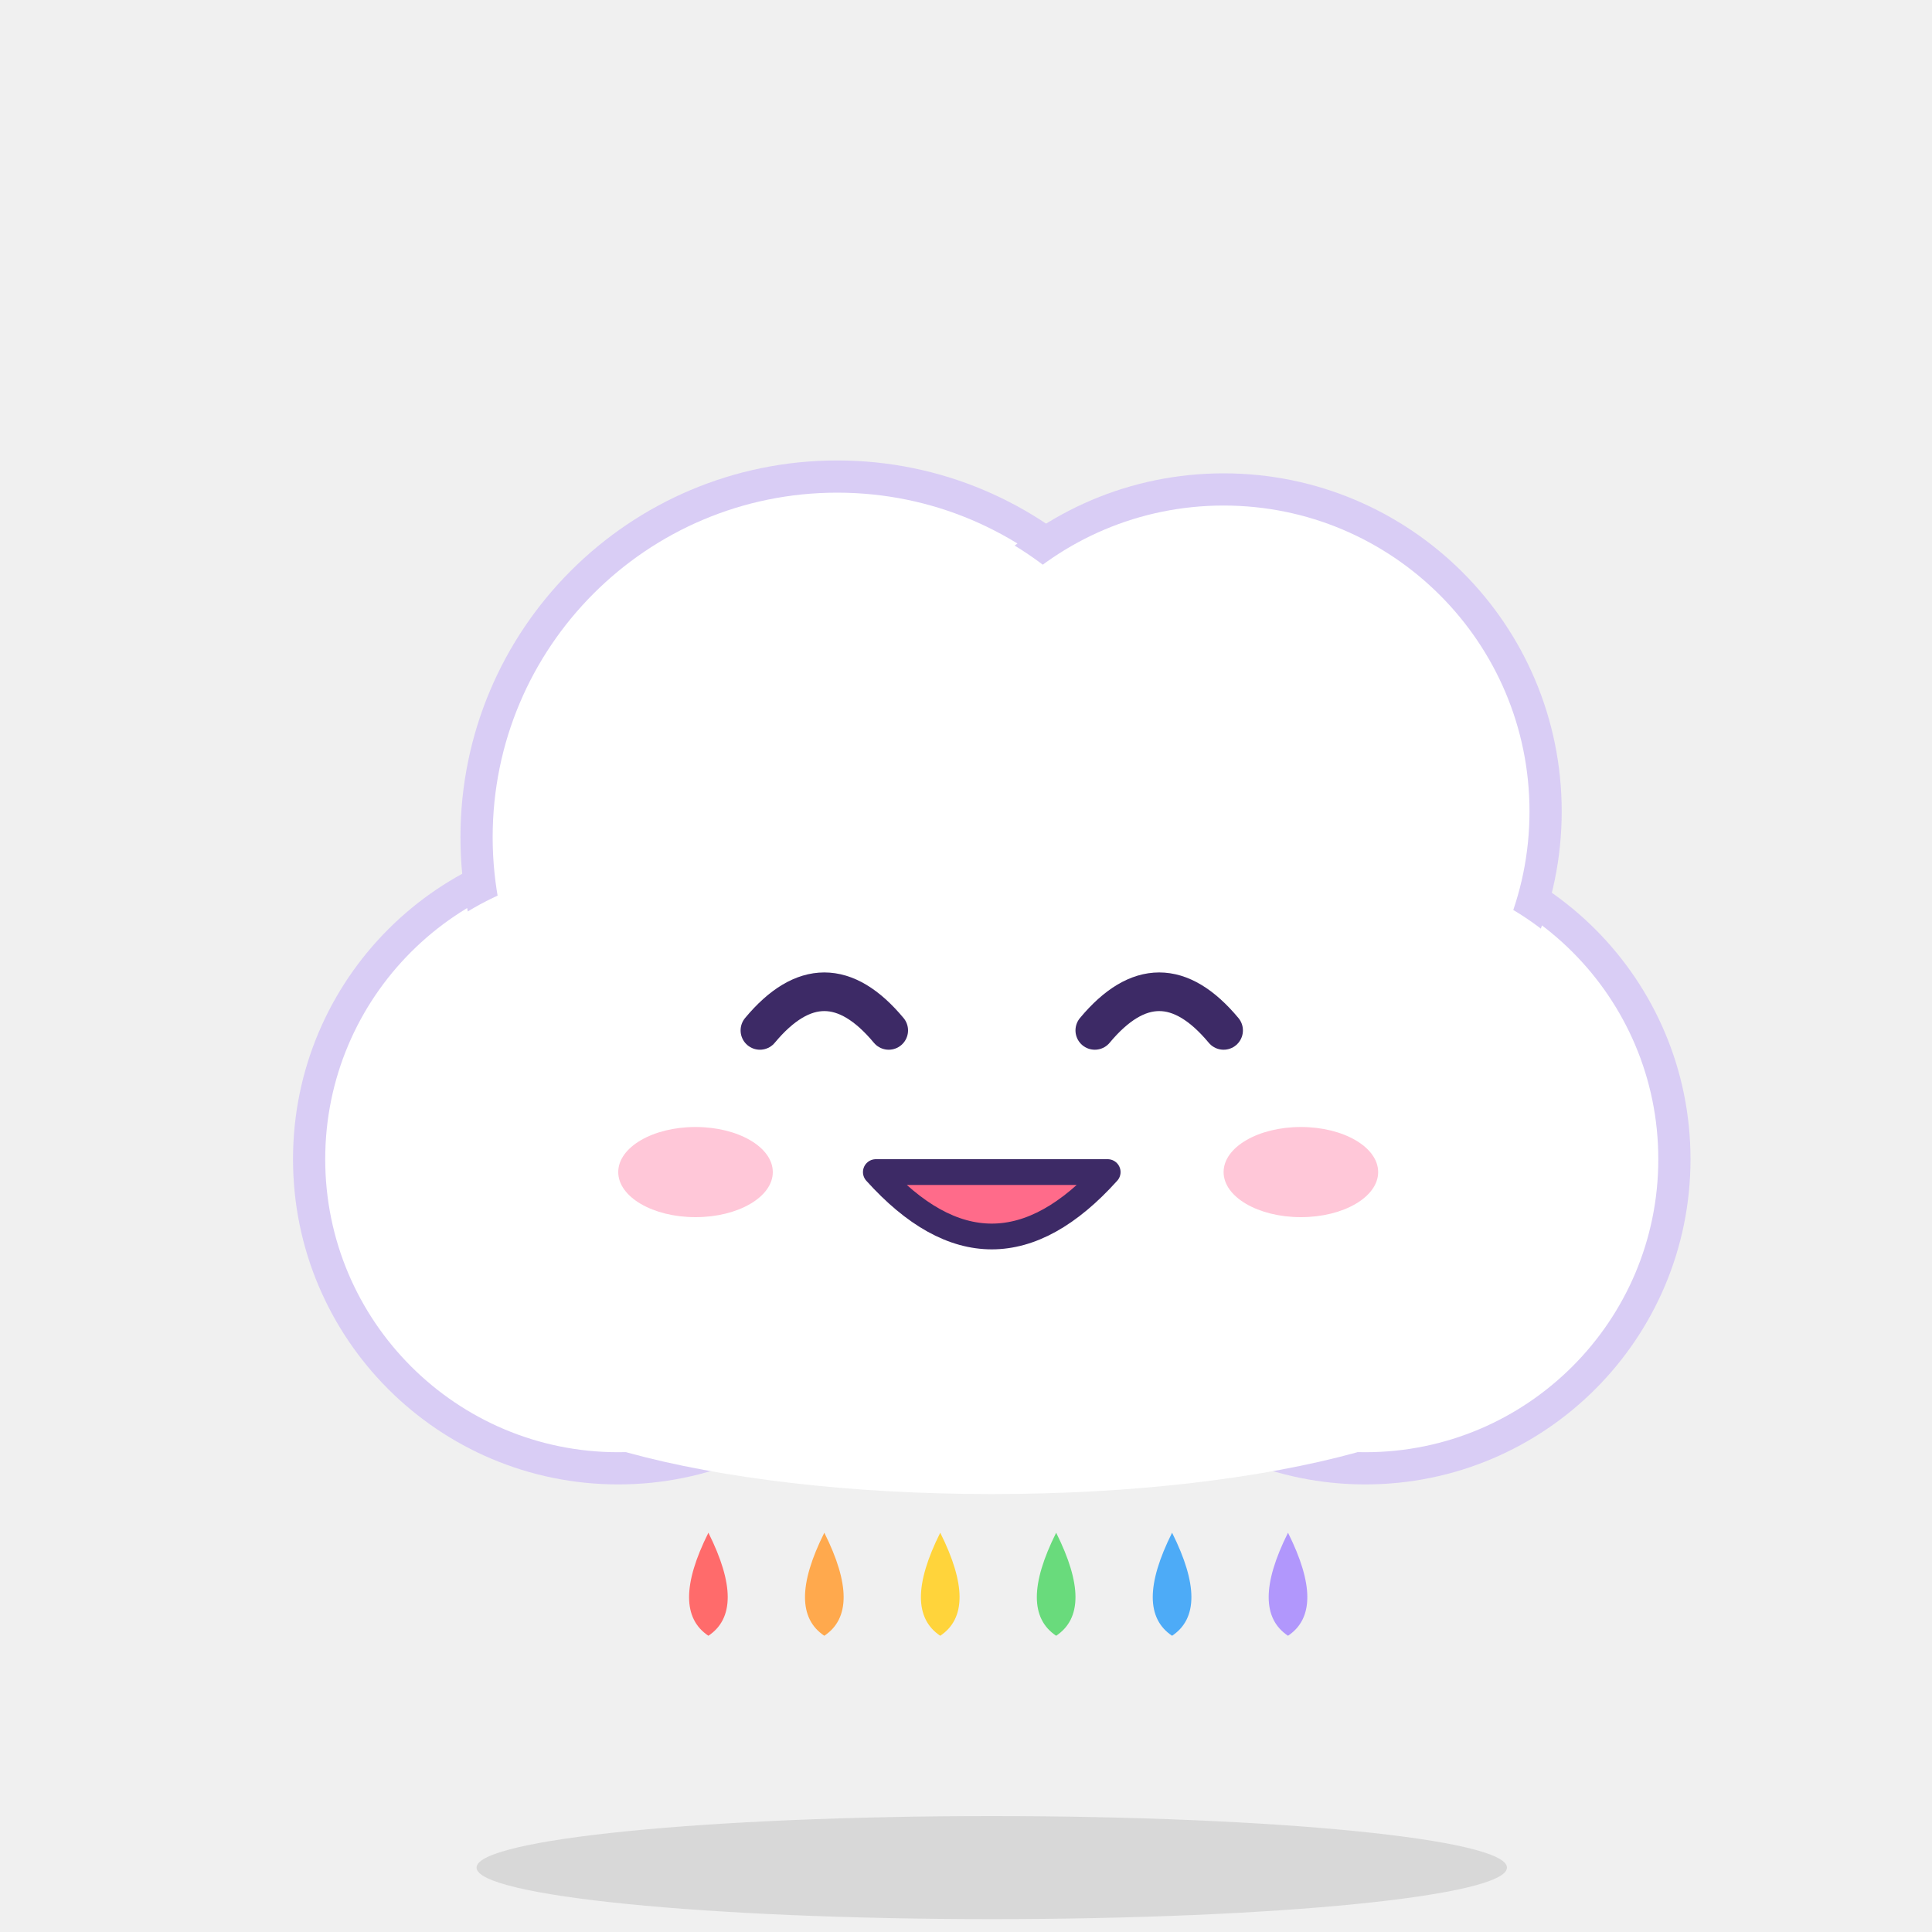
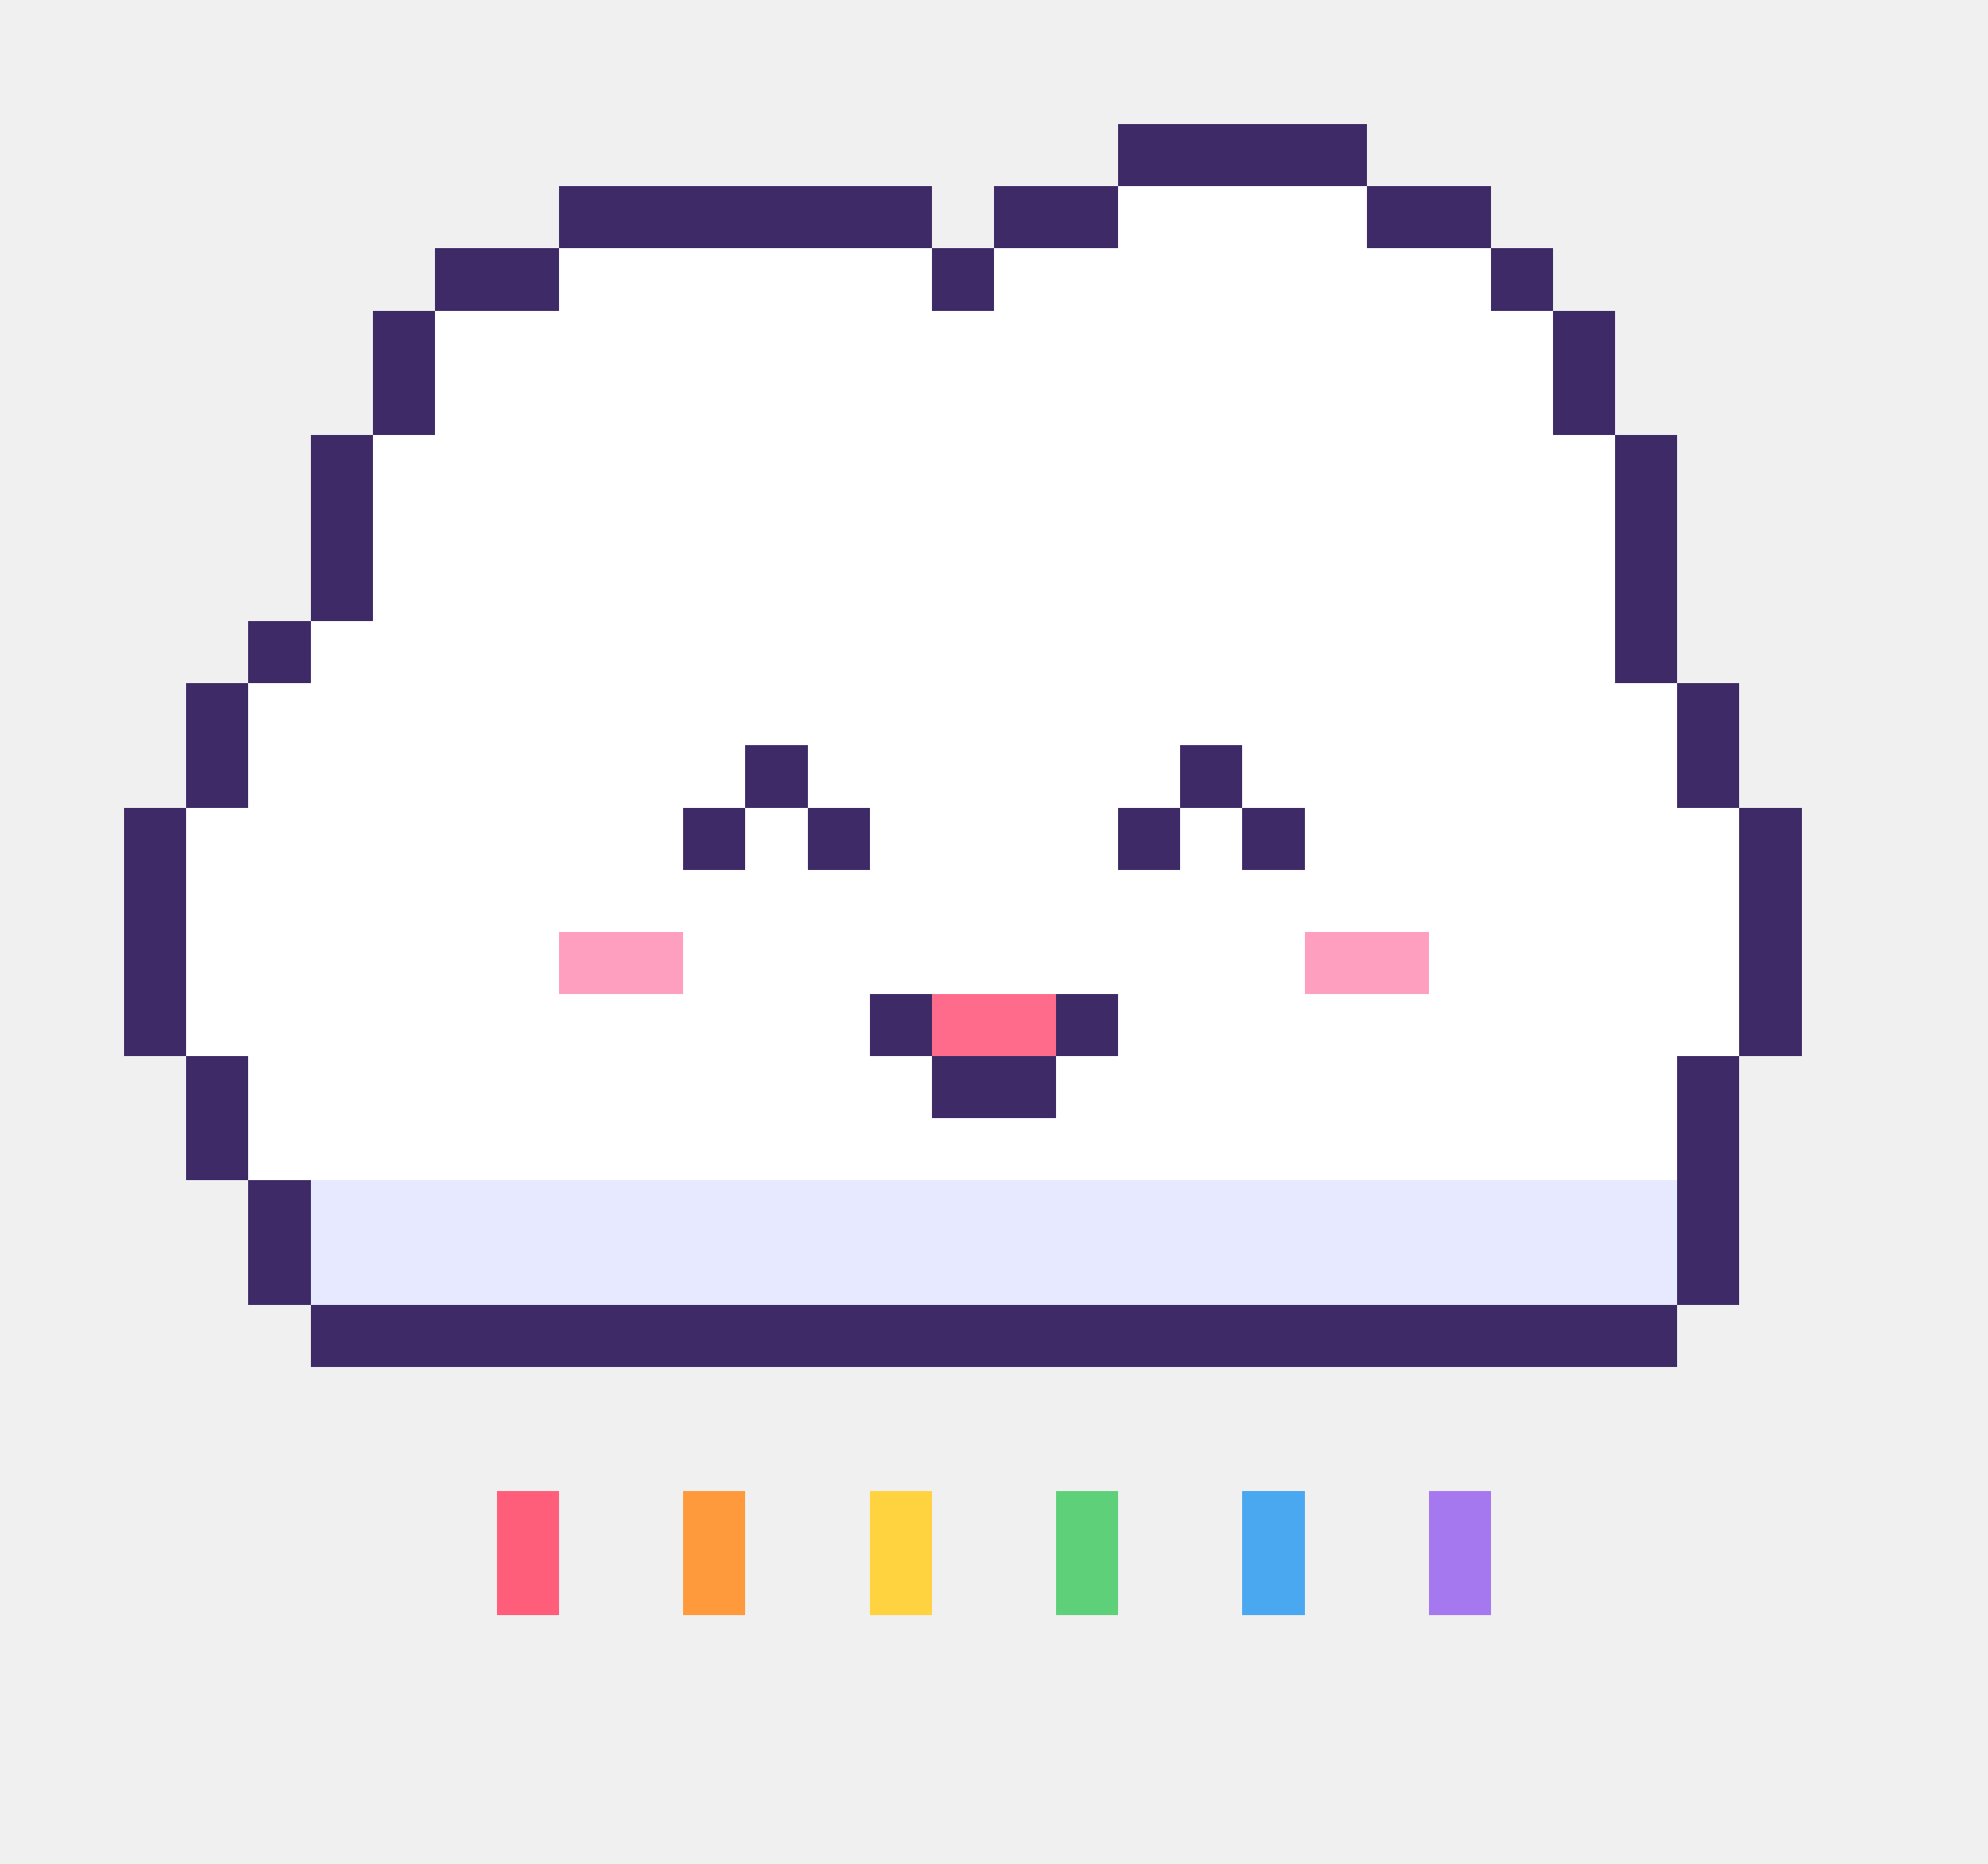
- <svg xmlns="http://www.w3.org/2000/svg" viewBox="0 0 300 300">
-   <ellipse cx="154" cy="290" rx="80" ry="8" fill="#000" opacity="0.10" />
-   <g fill="#ffffff" stroke="#d9cdf5" stroke-width="5">
-     <circle cx="96" cy="180" r="48" />
-     <circle cx="212" cy="180" r="48" />
-     <circle cx="130" cy="130" r="56" />
-     <circle cx="190" cy="126" r="50" />
-   </g>
-   <g fill="#ffffff">
-     <circle cx="96" cy="180" r="45" />
-     <circle cx="212" cy="180" r="45" />
-     <circle cx="130" cy="130" r="53" />
-     <circle cx="190" cy="126" r="47" />
-     <rect x="96" y="140" width="116" height="85" />
-     <ellipse cx="154" cy="210" rx="80" ry="22" />
-   </g>
-   <path d="M118 160 q10 -12 20 0 M170 160 q10 -12 20 0" stroke="#3d2a66" stroke-width="6" stroke-linecap="round" fill="none" />
-   <ellipse cx="108" cy="182" rx="12" ry="7" fill="#ff8fb1" opacity="0.5" />
-   <ellipse cx="202" cy="182" rx="12" ry="7" fill="#ff8fb1" opacity="0.5" />
-   <path d="M136 182 q18 20 36 0Z" fill="#ff6b8a" stroke="#3d2a66" stroke-width="4" stroke-linejoin="round" />
-   <path d="M110 238 q-6 12 0 16 q6 -4 0 -16z" fill="#ff6b6b" />
-   <path d="M128 238 q-6 12 0 16 q6 -4 0 -16z" fill="#ffa94d" />
-   <path d="M146 238 q-6 12 0 16 q6 -4 0 -16z" fill="#ffd43b" />
-   <path d="M164 238 q-6 12 0 16 q6 -4 0 -16z" fill="#69db7c" />
-   <path d="M182 238 q-6 12 0 16 q6 -4 0 -16z" fill="#4dabf7" />
-   <path d="M200 238 q-6 12 0 16 q6 -4 0 -16z" fill="#b197fc" />
+ <svg xmlns="http://www.w3.org/2000/svg" viewBox="0 0 32 30" shape-rendering="crispEdges">
+   <path fill="#3d2a66" d="M18 2h4v1h-4zM9 3h6v1h-6zM16 3h2v1h-2zM22 3h2v1h-2zM7 4h2v1h-2zM15 4h1v1h-1zM24 4h1v1h-1zM6 5h1v1h-1zM25 5h1v1h-1zM6 6h1v1h-1zM25 6h1v1h-1zM5 7h1v1h-1zM26 7h1v1h-1zM5 8h1v1h-1zM26 8h1v1h-1zM5 9h1v1h-1zM26 9h1v1h-1zM4 10h1v1h-1zM26 10h1v1h-1zM3 11h1v1h-1zM27 11h1v1h-1zM3 12h1v1h-1zM12 12h1v1h-1zM19 12h1v1h-1zM27 12h1v1h-1zM2 13h1v1h-1zM11 13h1v1h-1zM13 13h1v1h-1zM18 13h1v1h-1zM20 13h1v1h-1zM28 13h1v1h-1zM2 14h1v1h-1zM28 14h1v1h-1zM2 15h1v1h-1zM28 15h1v1h-1zM2 16h1v1h-1zM14 16h1v1h-1zM17 16h1v1h-1zM28 16h1v1h-1zM3 17h1v1h-1zM15 17h2v1h-2zM27 17h1v1h-1zM3 18h1v1h-1zM27 18h1v1h-1zM4 19h1v1h-1zM27 19h1v1h-1zM4 20h1v1h-1zM27 20h1v1h-1zM5 21h22v1h-22z" />
+   <path fill="#ffffff" d="M18 3h4v1h-4zM9 4h6v1h-6zM16 4h8v1h-8zM7 5h18v1h-18zM7 6h18v1h-18zM6 7h20v1h-20zM6 8h20v1h-20zM6 9h20v1h-20zM5 10h21v1h-21zM4 11h23v1h-23zM4 12h8v1h-8zM13 12h6v1h-6zM20 12h7v1h-7zM3 13h8v1h-8zM12 13h1v1h-1zM14 13h4v1h-4zM19 13h1v1h-1zM21 13h7v1h-7zM3 14h25v1h-25zM3 15h6v1h-6zM11 15h10v1h-10zM23 15h5v1h-5zM3 16h11v1h-11zM18 16h10v1h-10zM4 17h11v1h-11zM17 17h10v1h-10zM4 18h23v1h-23z" />
+   <path fill="#ff9fbf" d="M9 15h2v1h-2zM21 15h2v1h-2z" />
+   <path fill="#ff6b8a" d="M15 16h2v1h-2z" />
+   <path fill="#e6e9ff" d="M5 19h22v1h-22zM5 20h22v1h-22z" />
+   <path fill="#ff5e7a" d="M8 24h1v1h-1zM8 25h1v1h-1z" />
+   <path fill="#ff9a3c" d="M11 24h1v1h-1zM11 25h1v1h-1z" />
+   <path fill="#ffd23f" d="M14 24h1v1h-1zM14 25h1v1h-1z" />
+   <path fill="#5fd07a" d="M17 24h1v1h-1zM17 25h1v1h-1z" />
+   <path fill="#4aa8f0" d="M20 24h1v1h-1zM20 25h1v1h-1z" />
+   <path fill="#a678f0" d="M23 24h1v1h-1zM23 25h1v1h-1z" />
</svg>
